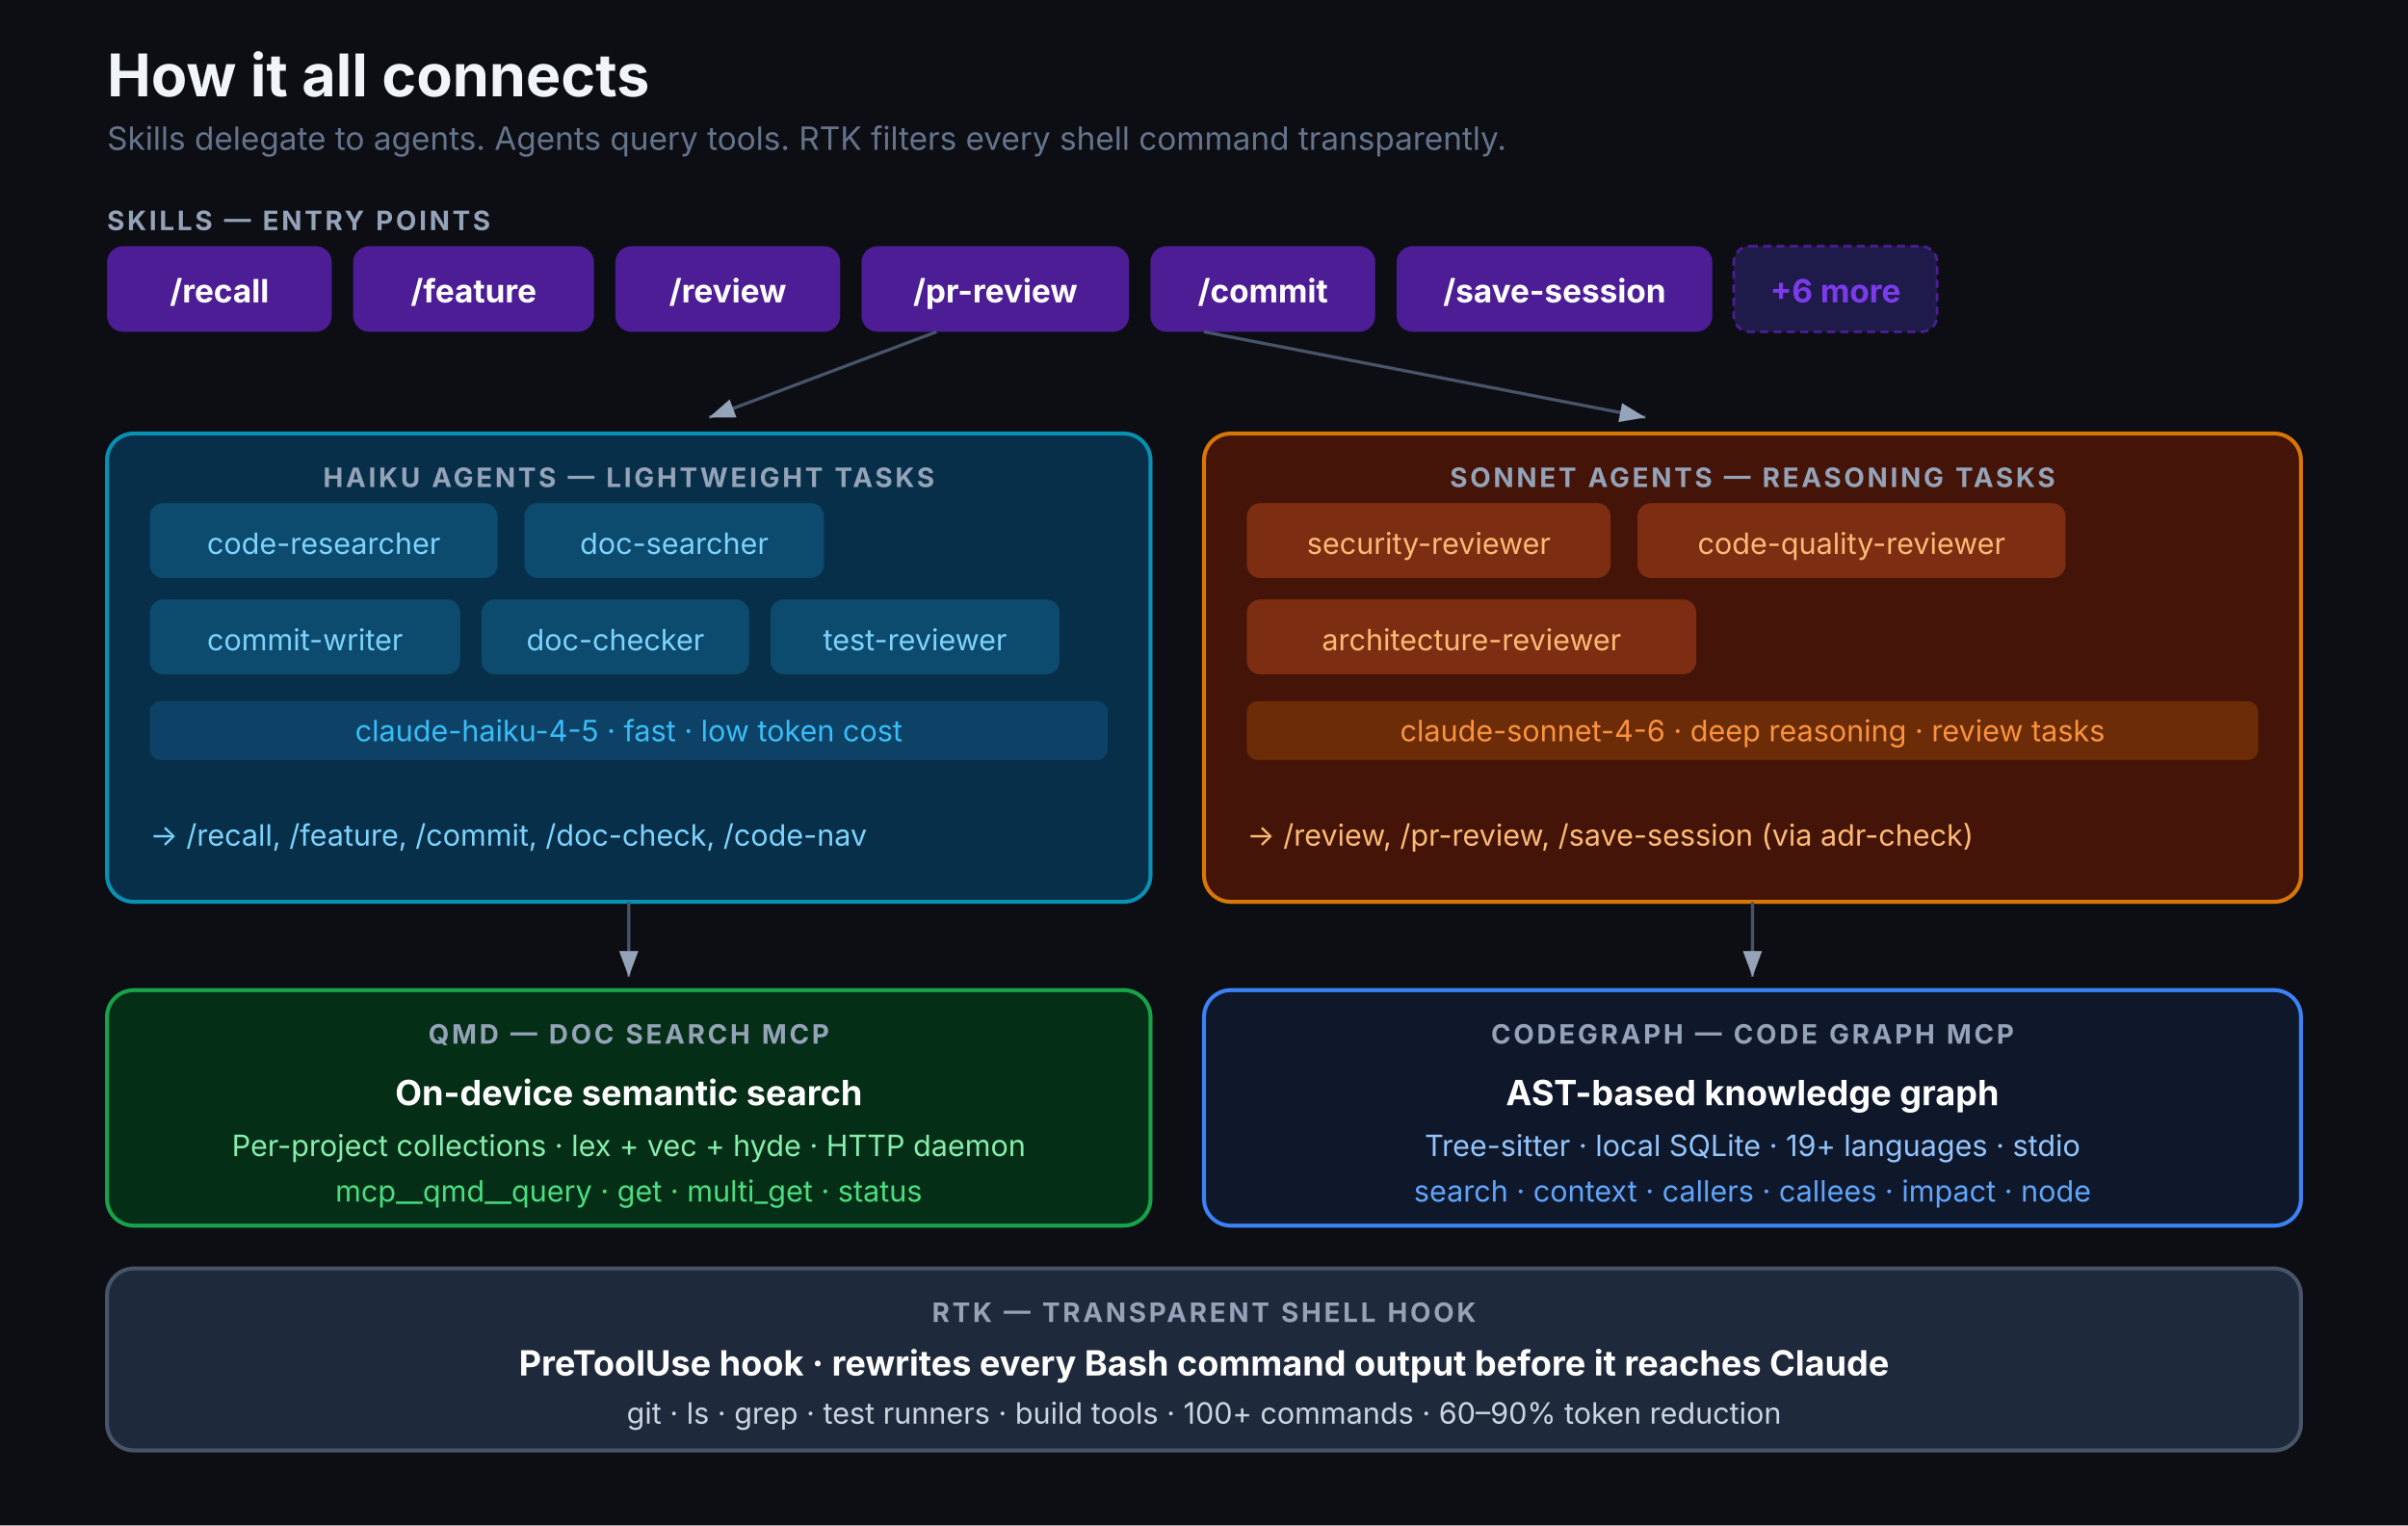
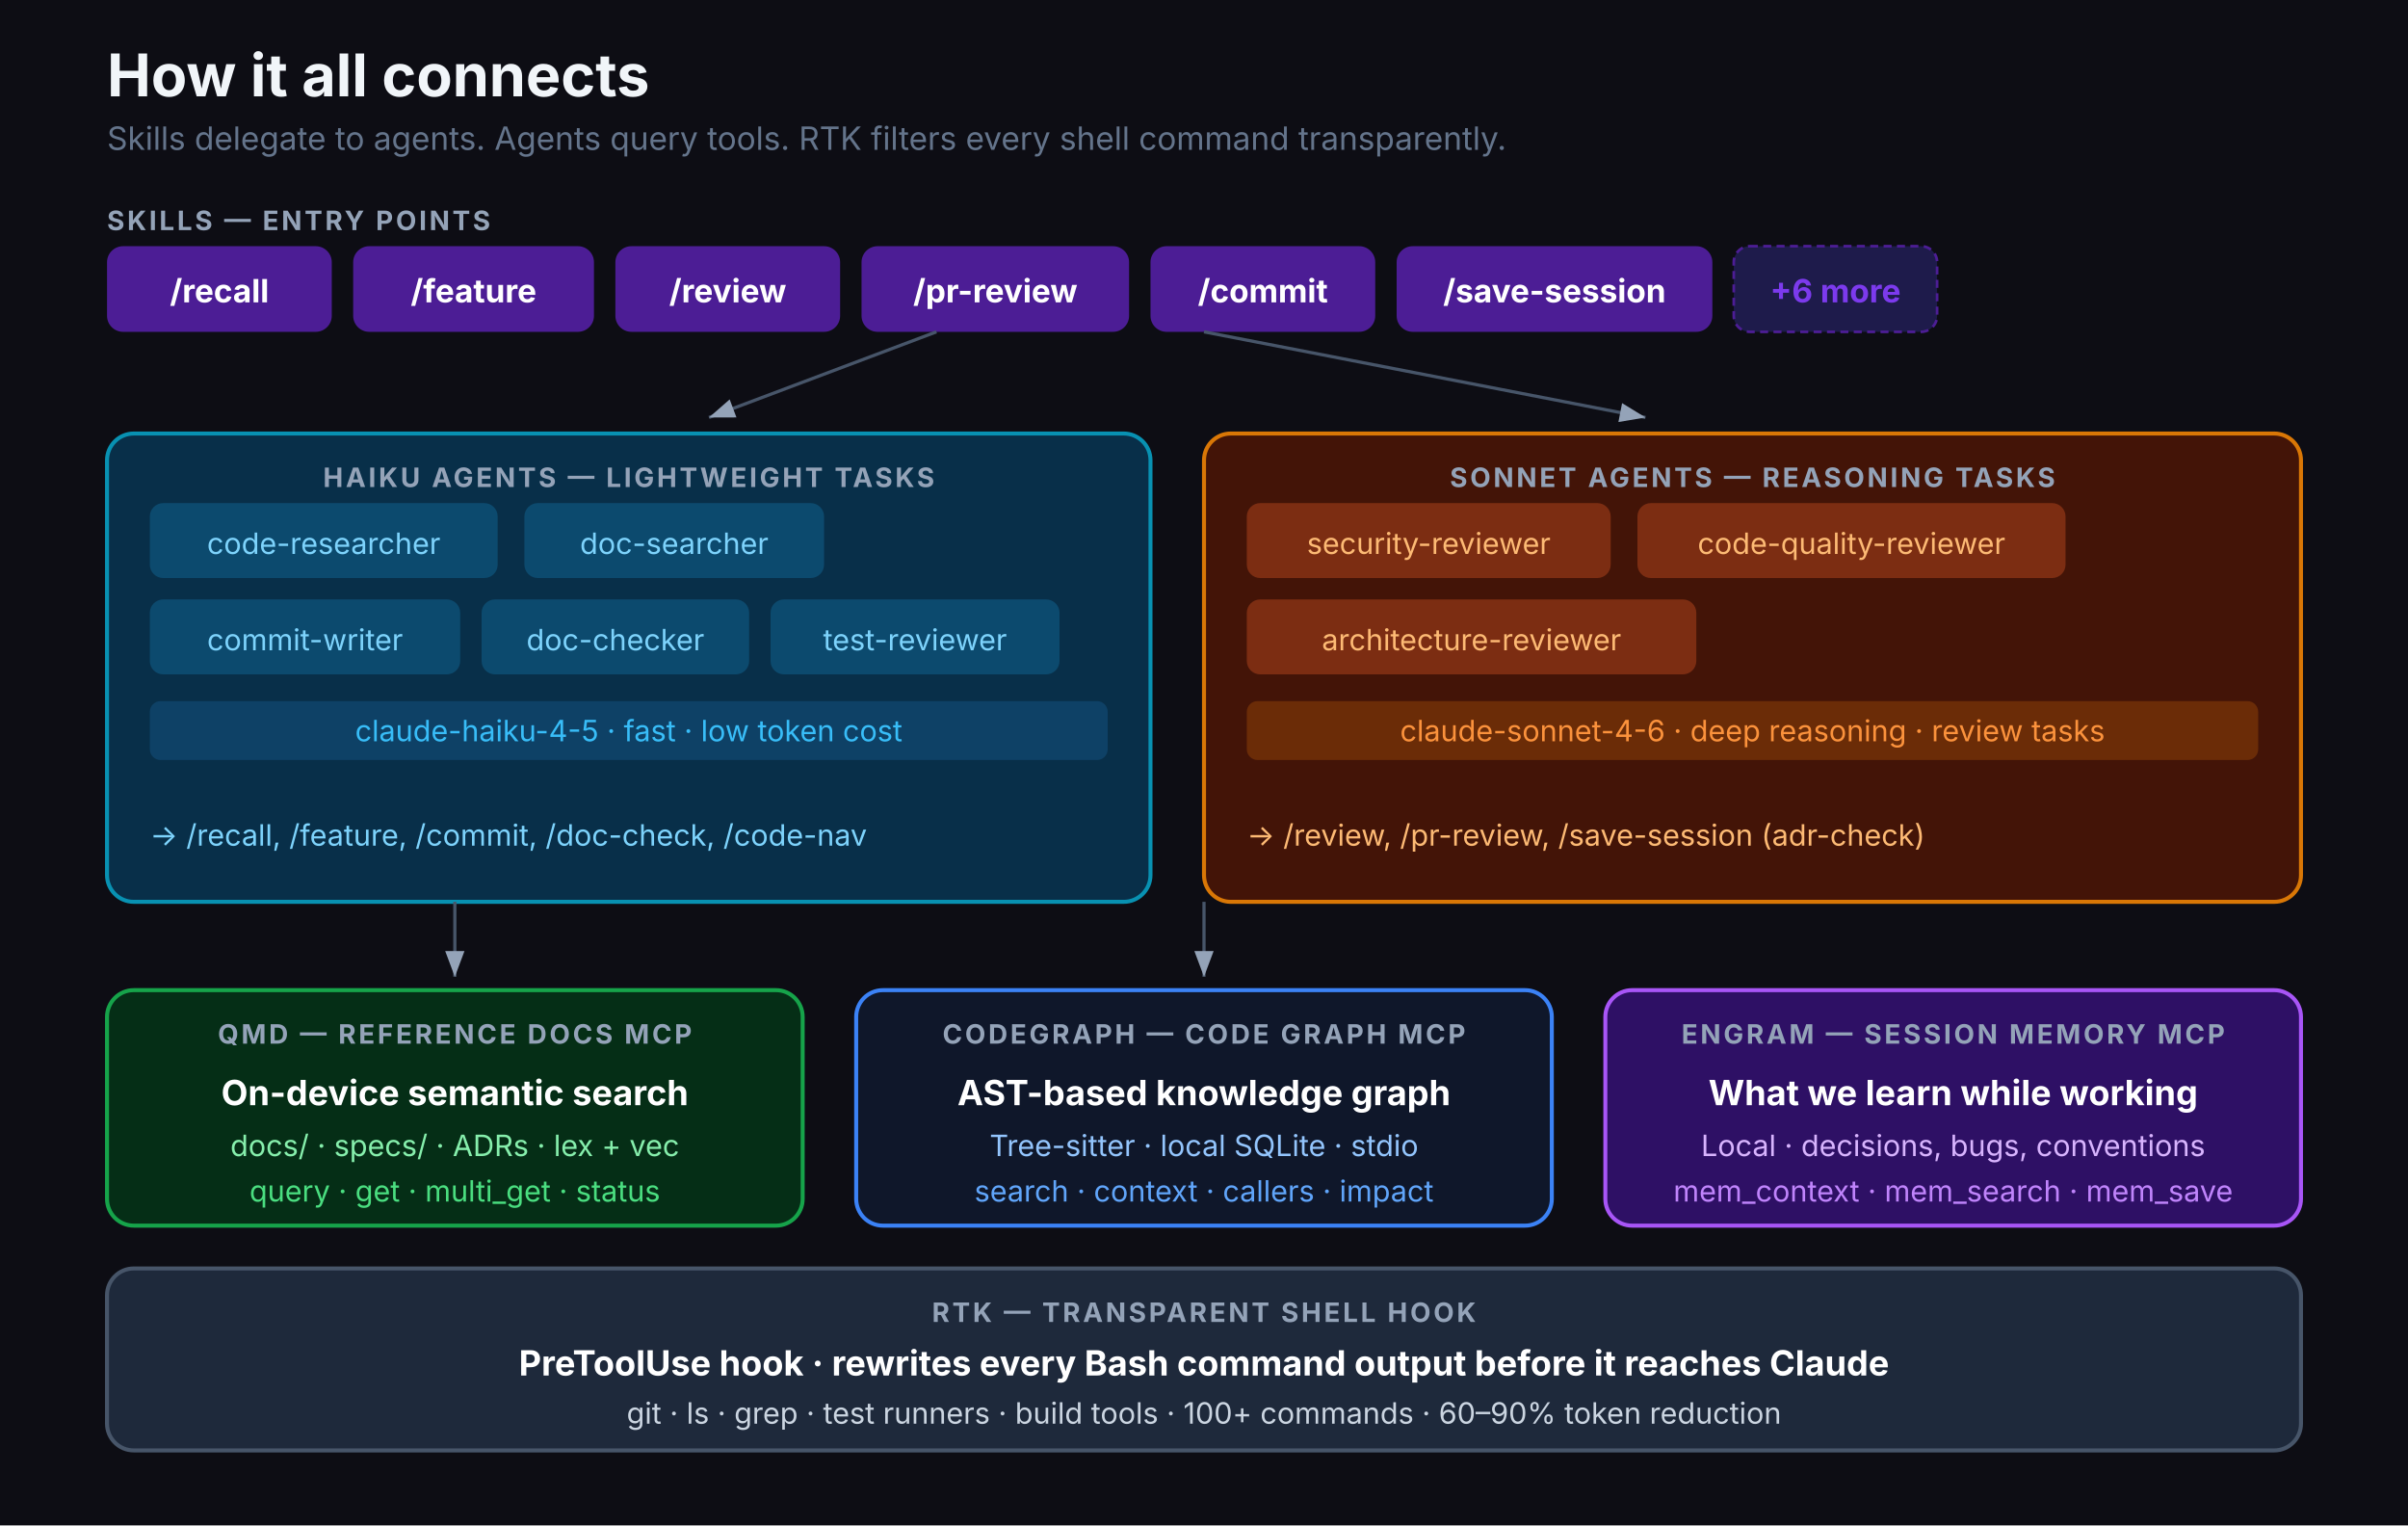
<svg xmlns="http://www.w3.org/2000/svg" width="900" height="570" viewBox="0 0 900 570">
  <defs>
    <style>
    text { font-family: system-ui,-apple-system,'Segoe UI',sans-serif; }
    .h1  { font: 700 22px system-ui,-apple-system,sans-serif; fill: #f1f5f9; }
    .sub { font: 12px system-ui,-apple-system,sans-serif; fill: #64748b; }
    .sl  { font: 700 10px system-ui,-apple-system,sans-serif; fill: #94a3b8; letter-spacing: 1px; }
    .sk  { font: 700 12px system-ui,-apple-system,sans-serif; fill: #ffffff; }
    .sk2 { font: 700 12px system-ui,-apple-system,sans-serif; }
    .al  { font: 700 10px system-ui,-apple-system,sans-serif; fill: #94a3b8; letter-spacing: 1px; }
    .an  { font: 700 12px system-ui,-apple-system,sans-serif; fill: #ffffff; }
    .ai  { font: 11px system-ui,-apple-system,sans-serif; }
    .tl  { font: 700 10px system-ui,-apple-system,sans-serif; fill: #94a3b8; letter-spacing: 1px; }
    .tn  { font: 700 13px system-ui,-apple-system,sans-serif; fill: #ffffff; }
    .ti  { font: 11px system-ui,-apple-system,sans-serif; }
    .rl  { font: 700 10px system-ui,-apple-system,sans-serif; fill: #94a3b8; letter-spacing: 1px; }
    .rn  { font: 700 13px system-ui,-apple-system,sans-serif; fill: #ffffff; }
    .ri  { font: 11px system-ui,-apple-system,sans-serif; fill: #cbd5e1; }
    .arr { fill: #94a3b8; }
  </style>
    <marker id="arr" markerWidth="8" markerHeight="6" refX="8" refY="3" orient="auto">
      <path d="M0,0 L0,6 L8,3 Z" fill="#94a3b8" />
    </marker>
  </defs>
  <rect width="900" height="570" fill="#0d0d14" />
  <text x="40" y="36" class="h1">How it all connects</text>
  <text x="40" y="56" class="sub">Skills delegate to agents. Agents query tools. RTK filters every shell command transparently.</text>
  <text x="40" y="86" class="sl">SKILLS  —  ENTRY POINTS</text>
  <rect x="40" y="92" width="84" height="32" rx="6" fill="#4c1d95" />
  <text x="82" y="113" text-anchor="middle" class="sk">/recall</text>
  <rect x="132" y="92" width="90" height="32" rx="6" fill="#4c1d95" />
  <text x="177" y="113" text-anchor="middle" class="sk">/feature</text>
  <rect x="230" y="92" width="84" height="32" rx="6" fill="#4c1d95" />
  <text x="272" y="113" text-anchor="middle" class="sk">/review</text>
  <rect x="322" y="92" width="100" height="32" rx="6" fill="#4c1d95" />
  <text x="372" y="113" text-anchor="middle" class="sk">/pr-review</text>
  <rect x="430" y="92" width="84" height="32" rx="6" fill="#4c1d95" />
  <text x="472" y="113" text-anchor="middle" class="sk">/commit</text>
  <rect x="522" y="92" width="118" height="32" rx="6" fill="#4c1d95" />
  <text x="581" y="113" text-anchor="middle" class="sk">/save-session</text>
  <rect x="648" y="92" width="76" height="32" rx="6" fill="#1e1b4b" stroke="#4c1d95" stroke-width="1" stroke-dasharray="3,2" />
  <text x="686" y="113" text-anchor="middle" class="sk2" fill="#7c3aed">+6 more</text>
  <line x1="350" y1="124" x2="265" y2="156" stroke="#475569" stroke-width="1.2" marker-end="url(#arr)" />
  <line x1="450" y1="124" x2="615" y2="156" stroke="#475569" stroke-width="1.2" marker-end="url(#arr)" />
  <rect x="40" y="162" width="390" height="175" rx="10" fill="#082f49" stroke="#0891b2" stroke-width="1.5" />
  <text x="235" y="182" text-anchor="middle" class="al">HAIKU AGENTS  —  LIGHTWEIGHT TASKS</text>
  <rect x="56" y="188" width="130" height="28" rx="5" fill="#0c4a6e" />
  <text x="121" y="207" text-anchor="middle" class="ai" fill="#7dd3fc">code-researcher</text>
  <rect x="196" y="188" width="112" height="28" rx="5" fill="#0c4a6e" />
  <text x="252" y="207" text-anchor="middle" class="ai" fill="#7dd3fc">doc-searcher</text>
  <rect x="56" y="224" width="116" height="28" rx="5" fill="#0c4a6e" />
  <text x="114" y="243" text-anchor="middle" class="ai" fill="#7dd3fc">commit-writer</text>
  <rect x="180" y="224" width="100" height="28" rx="5" fill="#0c4a6e" />
  <text x="230" y="243" text-anchor="middle" class="ai" fill="#7dd3fc">doc-checker</text>
  <rect x="288" y="224" width="108" height="28" rx="5" fill="#0c4a6e" />
  <text x="342" y="243" text-anchor="middle" class="ai" fill="#7dd3fc">test-reviewer</text>
  <rect x="56" y="262" width="358" height="22" rx="4" fill="#0e4166" />
  <text x="235" y="277" text-anchor="middle" class="ai" fill="#38bdf8">claude-haiku-4-5 · fast · low token cost</text>
  <text x="56" y="316" class="ai" fill="#7dd3fc">→ /recall, /feature, /commit, /doc-check, /code-nav</text>
  <rect x="450" y="162" width="410" height="175" rx="10" fill="#431407" stroke="#d97706" stroke-width="1.5" />
  <text x="655" y="182" text-anchor="middle" class="al" fill="#94a3b8">SONNET AGENTS  —  REASONING TASKS</text>
  <rect x="466" y="188" width="136" height="28" rx="5" fill="#7c2d12" />
  <text x="534" y="207" text-anchor="middle" class="ai" fill="#fdba74">security-reviewer</text>
  <rect x="612" y="188" width="160" height="28" rx="5" fill="#7c2d12" />
  <text x="692" y="207" text-anchor="middle" class="ai" fill="#fdba74">code-quality-reviewer</text>
  <rect x="466" y="224" width="168" height="28" rx="5" fill="#7c2d12" />
  <text x="550" y="243" text-anchor="middle" class="ai" fill="#fdba74">architecture-reviewer</text>
  <rect x="466" y="262" width="378" height="22" rx="4" fill="#6b2c07" />
  <text x="655" y="277" text-anchor="middle" class="ai" fill="#fb923c">claude-sonnet-4-6 · deep reasoning · review tasks</text>
-   <text x="466" y="316" class="ai" fill="#fdba74">→ /review, /pr-review, /save-session (via adr-check)</text>
-   <line x1="235" y1="337" x2="235" y2="365" stroke="#475569" stroke-width="1.2" marker-end="url(#arr)" />
-   <line x1="655" y1="337" x2="655" y2="365" stroke="#475569" stroke-width="1.2" marker-end="url(#arr)" />
-   <rect x="40" y="370" width="390" height="88" rx="10" fill="#052e16" stroke="#16a34a" stroke-width="1.5" />
-   <text x="235" y="390" text-anchor="middle" class="tl" fill="#94a3b8">QMD  —  DOC SEARCH  MCP</text>
-   <text x="235" y="413" text-anchor="middle" class="tn">On-device semantic search</text>
-   <text x="235" y="432" text-anchor="middle" class="ti" fill="#86efac">Per-project collections · lex + vec + hyde · HTTP daemon</text>
-   <text x="235" y="449" text-anchor="middle" class="ti" fill="#4ade80">mcp__qmd__query · get · multi_get · status</text>
-   <rect x="450" y="370" width="410" height="88" rx="10" fill="#0f172a" stroke="#3b82f6" stroke-width="1.5" />
-   <text x="655" y="390" text-anchor="middle" class="tl" fill="#94a3b8">CODEGRAPH  —  CODE GRAPH  MCP</text>
-   <text x="655" y="413" text-anchor="middle" class="tn" fill="#ffffff">AST-based knowledge graph</text>
-   <text x="655" y="432" text-anchor="middle" class="ti" fill="#93c5fd">Tree-sitter · local SQLite · 19+ languages · stdio</text>
-   <text x="655" y="449" text-anchor="middle" class="ti" fill="#60a5fa">search · context · callers · callees · impact · node</text>
+   <text x="466" y="316" class="ai" fill="#fdba74">→ /review, /pr-review, /save-session (adr-check)</text>
+   <line x1="170" y1="337" x2="170" y2="365" stroke="#475569" stroke-width="1.2" marker-end="url(#arr)" />
+   <line x1="450" y1="337" x2="450" y2="365" stroke="#475569" stroke-width="1.2" marker-end="url(#arr)" />
+   <rect x="40" y="370" width="260" height="88" rx="10" fill="#052e16" stroke="#16a34a" stroke-width="1.5" />
+   <text x="170" y="390" text-anchor="middle" class="tl" fill="#94a3b8">QMD  —  REFERENCE DOCS  MCP</text>
+   <text x="170" y="413" text-anchor="middle" class="tn">On-device semantic search</text>
+   <text x="170" y="432" text-anchor="middle" class="ti" fill="#86efac">docs/ · specs/ · ADRs · lex + vec</text>
+   <text x="170" y="449" text-anchor="middle" class="ti" fill="#4ade80">query · get · multi_get · status</text>
+   <rect x="320" y="370" width="260" height="88" rx="10" fill="#0f172a" stroke="#3b82f6" stroke-width="1.5" />
+   <text x="450" y="390" text-anchor="middle" class="tl" fill="#94a3b8">CODEGRAPH  —  CODE GRAPH  MCP</text>
+   <text x="450" y="413" text-anchor="middle" class="tn" fill="#ffffff">AST-based knowledge graph</text>
+   <text x="450" y="432" text-anchor="middle" class="ti" fill="#93c5fd">Tree-sitter · local SQLite · stdio</text>
+   <text x="450" y="449" text-anchor="middle" class="ti" fill="#60a5fa">search · context · callers · impact</text>
+   <rect x="600" y="370" width="260" height="88" rx="10" fill="#2e1065" stroke="#a855f7" stroke-width="1.5" />
+   <text x="730" y="390" text-anchor="middle" class="tl" fill="#94a3b8">ENGRAM  —  SESSION MEMORY  MCP</text>
+   <text x="730" y="413" text-anchor="middle" class="tn">What we learn while working</text>
+   <text x="730" y="432" text-anchor="middle" class="ti" fill="#d8b4fe">Local · decisions, bugs, conventions</text>
+   <text x="730" y="449" text-anchor="middle" class="ti" fill="#c084fc">mem_context · mem_search · mem_save</text>
  <rect x="40" y="474" width="820" height="68" rx="10" fill="#1e293b" stroke="#475569" stroke-width="1.5" />
  <text x="450" y="494" text-anchor="middle" class="rl">RTK  —  TRANSPARENT SHELL HOOK</text>
  <text x="450" y="514" text-anchor="middle" class="rn">PreToolUse hook · rewrites every Bash command output before it reaches Claude</text>
  <text x="450" y="532" text-anchor="middle" class="ri">git · ls · grep · test runners · build tools · 100+ commands · 60–90% token reduction</text>
</svg>
